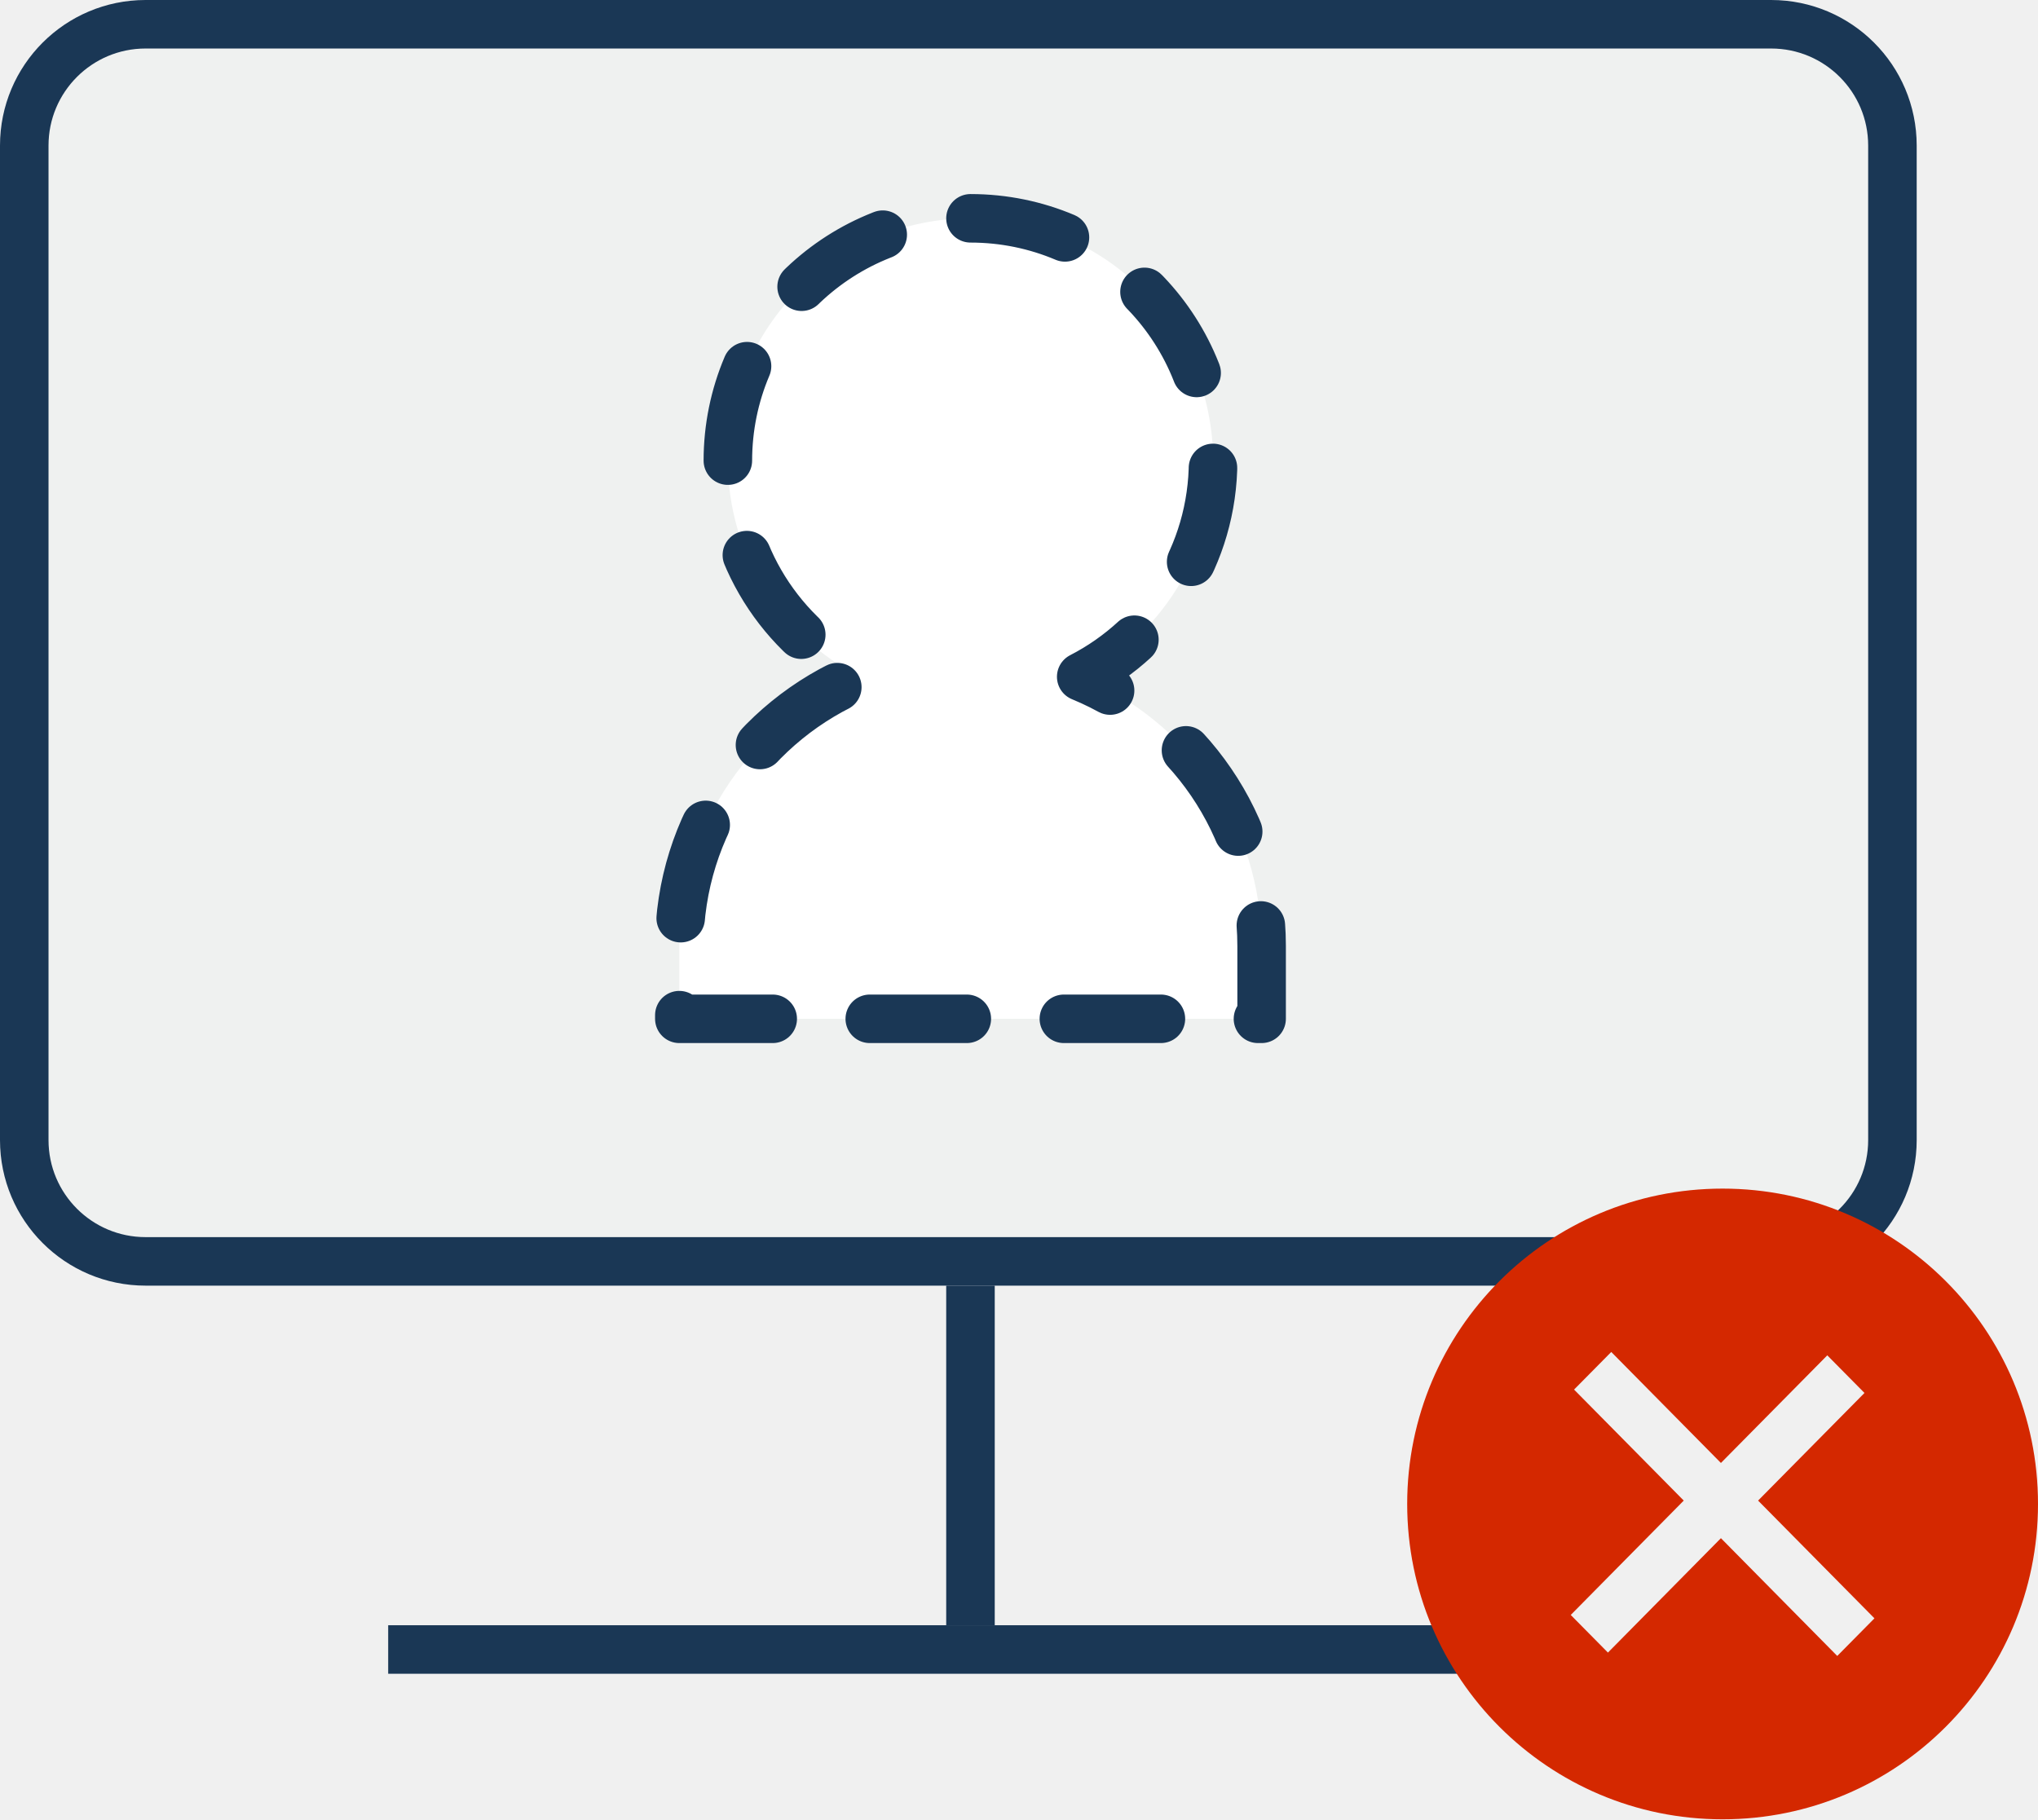
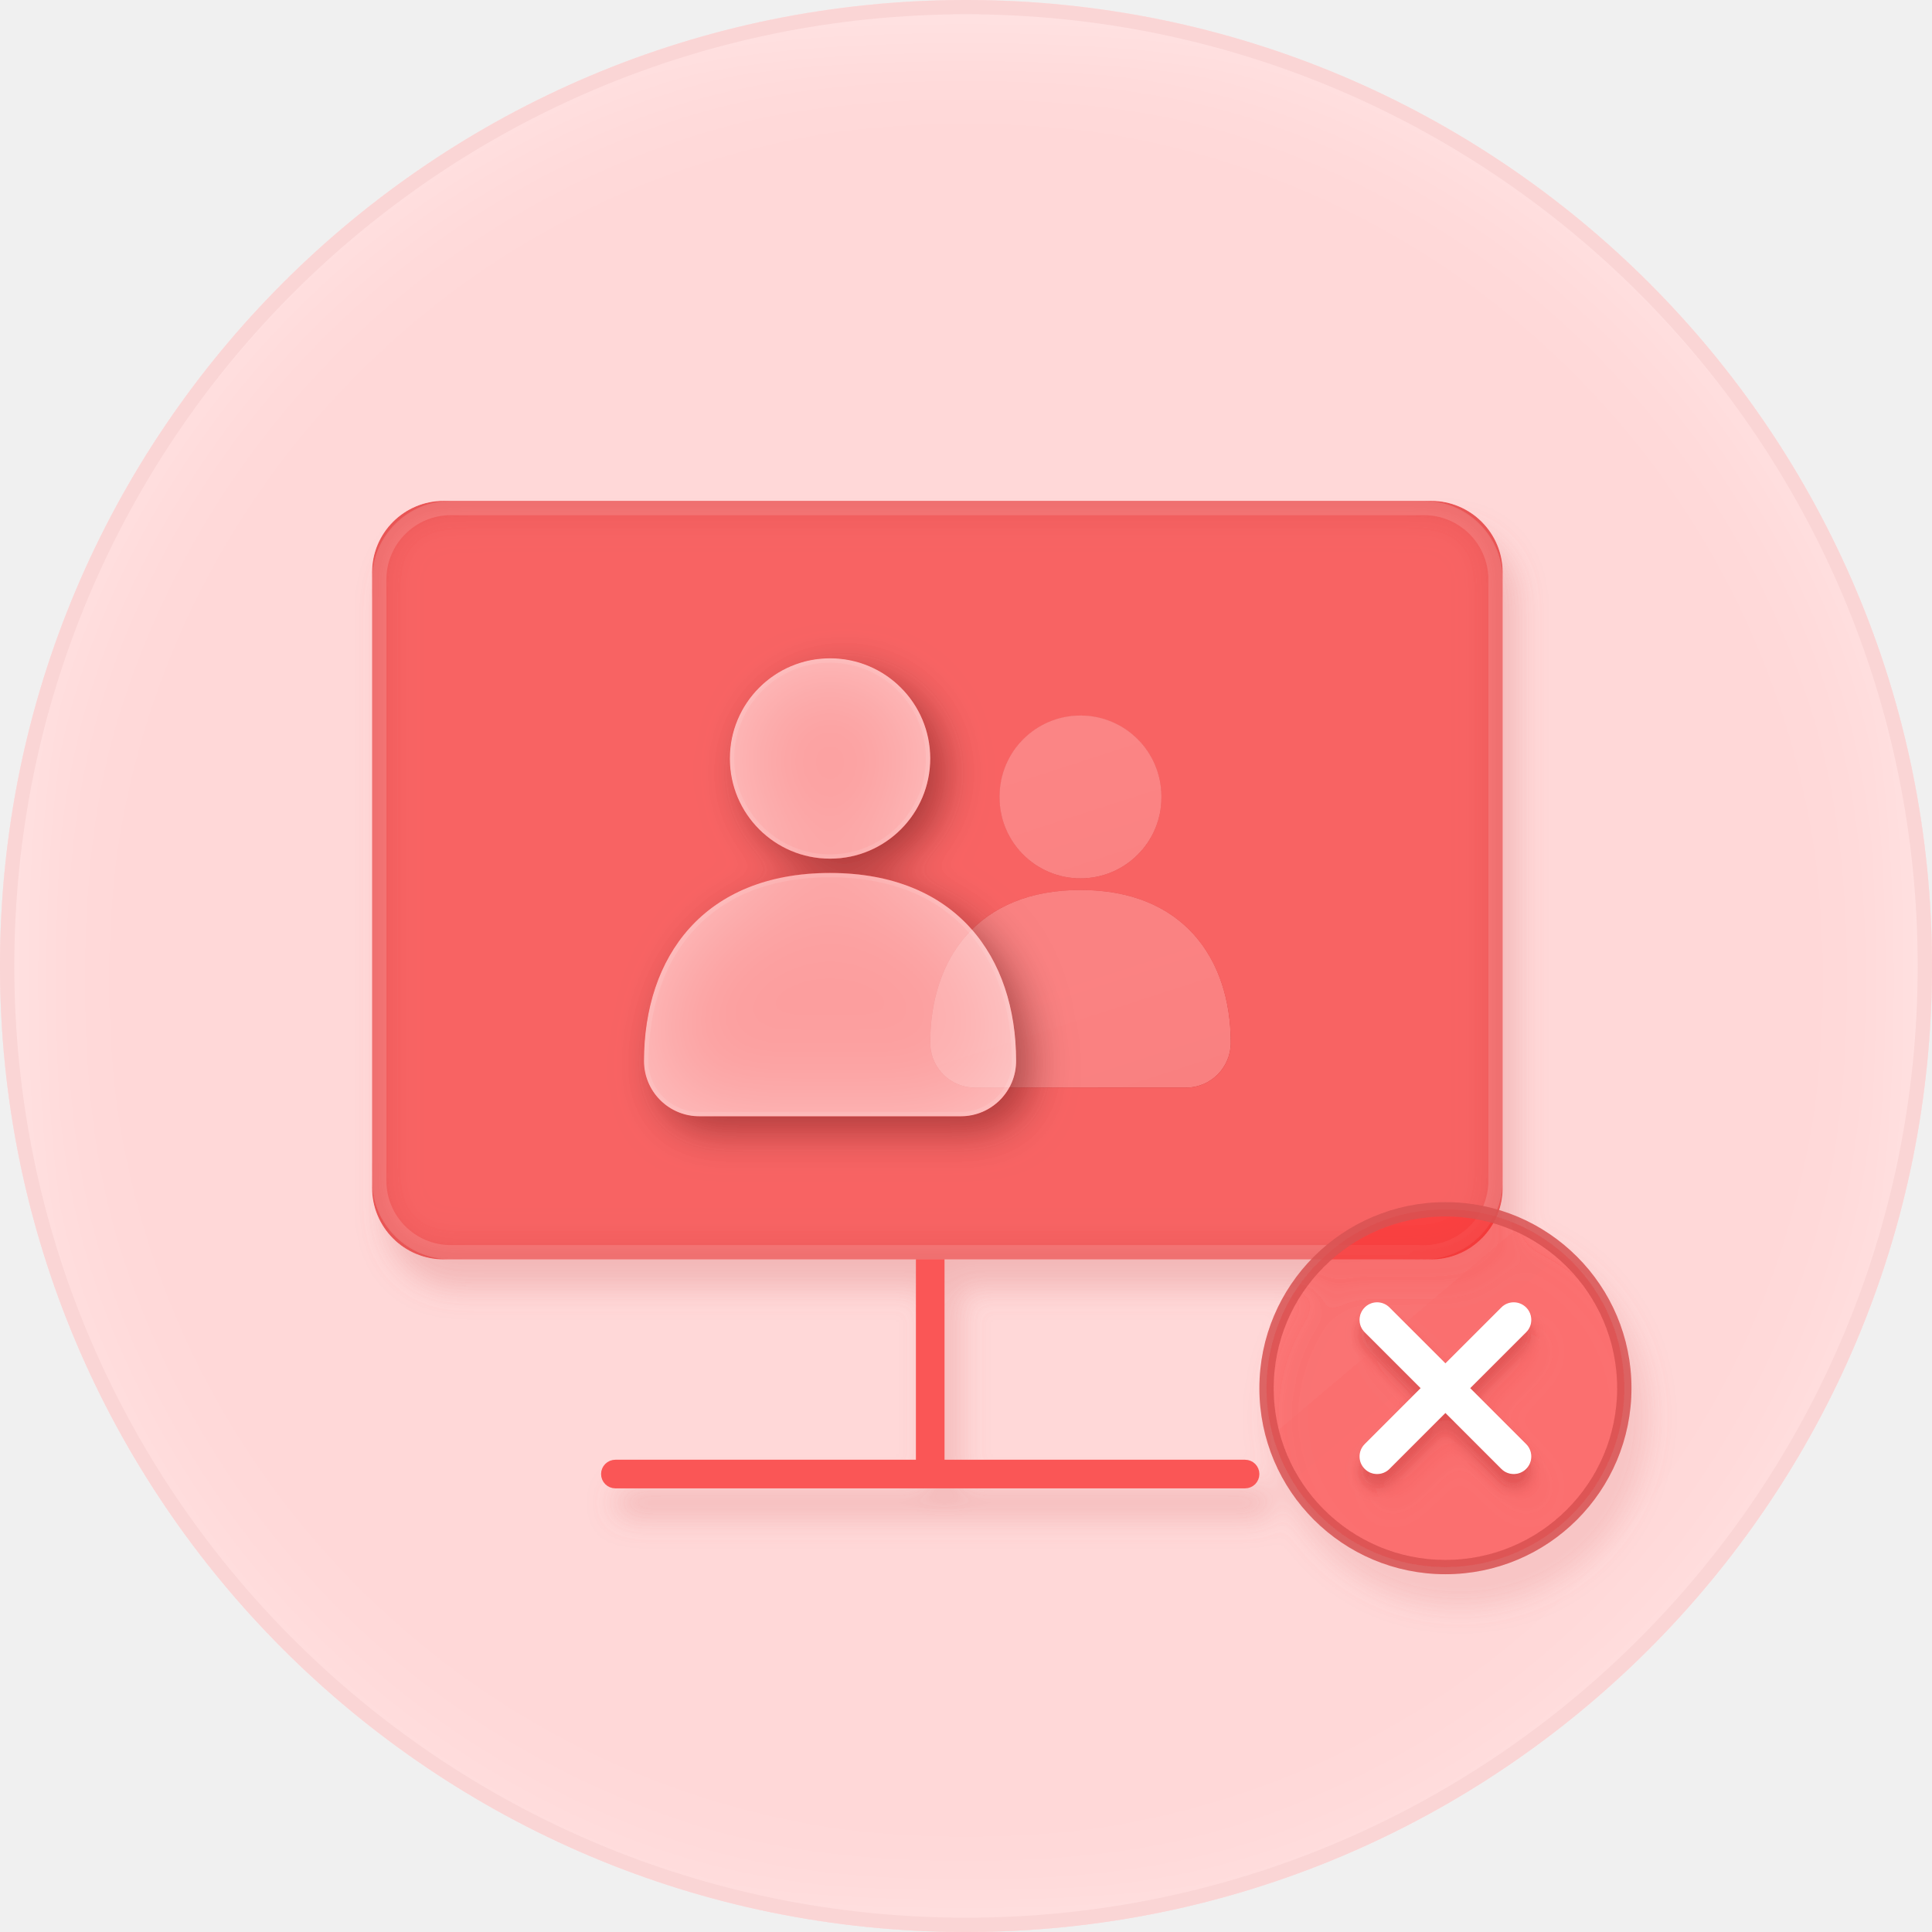
- <svg xmlns="http://www.w3.org/2000/svg" width="84px" height="75px" viewBox="0 0 84 75" version="1.1">
-   <g id="ch01_Login" stroke="none" stroke-width="1" fill="none" fill-rule="evenodd">
-     <g id="Ch6_Account_Setting_08" transform="translate(-1086, -228)">
-       <g id="Illust_signout_fail" transform="translate(1086, 228)">
-         <g id="Group-4" stroke="#1A3755">
-           <rect id="Rectangle" stroke-width="2" fill="#EFF1F0" x="1" y="1" width="77" height="51" rx="5" />
-           <path d="M40,9 C45.523,9 50,13.477 50,19 C50,22.879 47.792,26.242 44.564,27.9 C48.928,29.694 52,33.988 52,39 L52,42 L28,42 L28,39 C28,33.988 31.072,29.694 35.436,27.898 C32.208,26.242 30,22.879 30,19 C30,13.477 34.477,9 40,9 Z" id="Combined-Shape" stroke-width="2" fill="#FFFFFF" stroke-linecap="round" stroke-linejoin="round" stroke-dasharray="4,4" />
-           <rect id="Rectangle" fill="#D8D8D8" x="39.5" y="53.5" width="1" height="13" />
-           <rect id="Rectangle-Copy-6" fill="#D8D8D8" x="16.5" y="67.5" width="47" height="1" />
+ <svg xmlns="http://www.w3.org/2000/svg" xmlns:xlink="http://www.w3.org/1999/xlink" width="135px" height="135px" viewBox="0 0 135 135" version="1.1">
+   <defs>
+     <circle id="path-1" cx="67.5" cy="67.5" r="67.5" />
+     <filter x="-3.7%" y="-3.7%" width="107.4%" height="107.4%" filterUnits="objectBoundingBox" id="filter-2">
+       <feGaussianBlur stdDeviation="4.5" in="SourceAlpha" result="shadowBlurInner1" />
+       <feOffset dx="0" dy="1" in="shadowBlurInner1" result="shadowOffsetInner1" />
+       <feComposite in="shadowOffsetInner1" in2="SourceAlpha" operator="arithmetic" k2="-1" k3="1" result="shadowInnerInner1" />
+       <feColorMatrix values="0 0 0 0 1   0 0 0 0 1   0 0 0 0 1  0 0 0 0.35 0" type="matrix" in="shadowInnerInner1" />
+     </filter>
+     <filter x="-9.1%" y="-10.7%" width="118.2%" height="121.3%" filterUnits="objectBoundingBox" id="filter-3">
+       <feOffset dx="1" dy="2" in="SourceAlpha" result="shadowOffsetOuter1" />
+       <feGaussianBlur stdDeviation="1" in="shadowOffsetOuter1" result="shadowBlurOuter1" />
+       <feColorMatrix values="0 0 0 0 0.672   0 0 0 0 0.154   0 0 0 0 0.154  0 0 0 0.295 0" type="matrix" in="shadowBlurOuter1" result="shadowMatrixOuter1" />
+       <feMerge>
+         <feMergeNode in="shadowMatrixOuter1" />
+         <feMergeNode in="SourceGraphic" />
+       </feMerge>
+     </filter>
+     <rect id="path-4" x="0" y="0" width="79" height="53" rx="5" />
+     <filter x="-1.9%" y="-2.8%" width="103.8%" height="105.7%" filterUnits="objectBoundingBox" id="filter-5">
+       <feGaussianBlur stdDeviation="1.5" in="SourceAlpha" result="shadowBlurInner1" />
+       <feOffset dx="0" dy="0" in="shadowBlurInner1" result="shadowOffsetInner1" />
+       <feComposite in="shadowOffsetInner1" in2="SourceAlpha" operator="arithmetic" k2="-1" k3="1" result="shadowInnerInner1" />
+       <feColorMatrix values="0 0 0 0 0.748   0 0 0 0 0.182   0 0 0 0 0.182  0 0 0 0.5 0" type="matrix" in="shadowInnerInner1" />
+     </filter>
+     <linearGradient x1="42.01%" y1="0%" x2="68.069%" y2="100%" id="linearGradient-6">
+       <stop stop-color="#FFC1C1" offset="0%" />
+       <stop stop-color="#DA3D3D" offset="49.38%" />
+       <stop stop-color="#DD4949" offset="52.011%" />
+       <stop stop-color="#E73C3C" offset="71.032%" />
+       <stop stop-color="#B80C0C" offset="100%" />
+     </linearGradient>
+     <path d="M49.5,27.188 C56.639,27.188 60,31.966 60,37.861 C60,39.595 58.595,41 56.861,41 L42.139,41 C40.465,41 39.097,39.69 39.005,38.039 L39,37.861 C39,31.966 42.361,27.188 49.5,27.188 Z M49.5,15 C52.623,15 55.154,17.531 55.154,20.654 L55.154,20.721 C55.154,23.844 52.623,26.375 49.5,26.375 C46.377,26.375 43.846,23.844 43.846,20.721 L43.846,20.654 C43.846,17.531 46.377,15 49.5,15 Z" id="path-7" />
+     <filter x="0.0%" y="0.0%" width="100.0%" height="100.0%" filterUnits="objectBoundingBox" id="filter-8">
+       <feGaussianBlur stdDeviation="0" in="SourceGraphic" />
+     </filter>
+     <path d="M13,15 C21.839,15 26,20.881 26,28.136 C26,30.27 24.27,32 22.136,32 L3.864,32 C1.796,32 0.109,30.377 0.005,28.335 L0,28.136 C0,20.881 4.161,15 13,15 Z M13,0 C16.866,-7.10171439e-16 20,3.134 20,7 C20,10.866 16.866,14 13,14 C9.134,14 6,10.866 6,7 C6,3.134 9.134,7.10171439e-16 13,0 Z" id="path-9" />
+     <filter x="-15.4%" y="-12.5%" width="138.5%" height="131.2%" filterUnits="objectBoundingBox" id="filter-11">
+       <feOffset dx="1" dy="1" in="SourceAlpha" result="shadowOffsetOuter1" />
+       <feGaussianBlur stdDeviation="1.5" in="shadowOffsetOuter1" result="shadowBlurOuter1" />
+       <feComposite in="shadowBlurOuter1" in2="SourceAlpha" operator="out" result="shadowBlurOuter1" />
+       <feColorMatrix values="0 0 0 0 0.287   0 0 0 0 0.016   0 0 0 0 0.016  0 0 0 0.761 0" type="matrix" in="shadowBlurOuter1" />
+     </filter>
+     <path d="M13,15 C21.839,15 26,20.881 26,28.136 C26,30.27 24.27,32 22.136,32 L3.864,32 C1.796,32 0.109,30.377 0.005,28.335 L0,28.136 C0,20.881 4.161,15 13,15 Z M13,0 C16.866,-7.10171439e-16 20,3.134 20,7 C20,10.866 16.866,14 13,14 C9.134,14 6,10.866 6,7 C6,3.134 9.134,7.10171439e-16 13,0 Z" id="path-12" />
+     <filter x="-13.5%" y="-10.9%" width="126.9%" height="121.9%" filterUnits="objectBoundingBox" id="filter-14">
+       <feGaussianBlur stdDeviation="3.5" in="SourceAlpha" result="shadowBlurInner1" />
+       <feOffset dx="0" dy="0" in="shadowBlurInner1" result="shadowOffsetInner1" />
+       <feComposite in="shadowOffsetInner1" in2="SourceAlpha" operator="arithmetic" k2="-1" k3="1" result="shadowInnerInner1" />
+       <feColorMatrix values="0 0 0 0 1   0 0 0 0 1   0 0 0 0 1  0 0 0 0.4 0" type="matrix" in="shadowInnerInner1" />
+     </filter>
+     <linearGradient x1="21.551%" y1="7.133%" x2="100%" y2="100%" id="linearGradient-15">
+       <stop stop-color="#E27676" offset="0%" />
+       <stop stop-color="#FB1B1B" offset="100%" />
+     </linearGradient>
+     <path d="M13,0 C20.18,0 26,5.82 26,13 C26,20.18 20.18,26 13,26 C5.82,26 0,20.18 0,13 C0,5.82 5.82,0 13,0 Z" id="path-16" />
+     <path d="M18.641,7.359 C19.088,7.806 19.118,8.513 18.73,8.995 L18.641,9.094 L14.734,12.999 L18.641,16.906 C19.12,17.385 19.12,18.162 18.641,18.641 C18.194,19.088 17.487,19.118 17.005,18.73 L16.906,18.641 L13,14.734 L9.094,18.641 C8.615,19.12 7.838,19.12 7.359,18.641 C6.912,18.194 6.882,17.487 7.27,17.005 L7.359,16.906 L11.265,12.999 L7.359,9.094 C6.88,8.615 6.88,7.838 7.359,7.359 C7.806,6.912 8.513,6.882 8.995,7.27 L9.094,7.359 L12.999,11.264 L16.906,7.359 C17.385,6.88 18.162,6.88 18.641,7.359 Z" id="path-17" />
+     <filter x="-16.7%" y="-8.3%" width="133.3%" height="133.3%" filterUnits="objectBoundingBox" id="filter-18">
+       <feOffset dx="0" dy="1" in="SourceAlpha" result="shadowOffsetOuter1" />
+       <feGaussianBlur stdDeviation="0.5" in="shadowOffsetOuter1" result="shadowBlurOuter1" />
+       <feColorMatrix values="0 0 0 0 0.643   0 0 0 0 0.08   0 0 0 0 0.08  0 0 0 0.3 0" type="matrix" in="shadowBlurOuter1" />
+     </filter>
+   </defs>
+   <g id="Ch01_Login" stroke="none" stroke-width="1" fill="none" fill-rule="evenodd">
+     <g id="Ch4_Account_Setting_08" transform="translate(-1061, -248)">
+       <g id="@Contents" transform="translate(360, 94)">
+         <g id="Illust/signout_fail" transform="translate(701, 154)">
+           <g id="Oval">
+             <use fill="#FFD8D8" fill-rule="evenodd" xlink:href="#path-1" />
+             <use fill="black" fill-opacity="1" filter="url(#filter-2)" xlink:href="#path-1" />
+             <circle stroke="#FAD5D5" stroke-width="1" stroke-linejoin="square" cx="67.5" cy="67.5" r="67" />
+           </g>
+           <g id="Illust_signout" filter="url(#filter-3)" transform="translate(26, 35)">
+             <g id="+monitor">
+               <path d="M38.646,49.646 C39.138,49.5 39.263,49.556 39.354,49.646 C39.444,49.737 39.5,49.862 39.5,50 L39.5,50 L39.5,67.5 L61,67.5 C61.138,67.5 61.263,67.556 61.354,67.646 C61.444,67.737 61.5,67.862 61.5,68 C61.5,68.138 61.444,68.263 61.354,68.354 C61.263,68.444 61.138,68.5 61,68.5 L61,68.5 L17,68.5 C16.862,68.5 16.737,68.444 16.646,68.354 C16.556,68.263 16.5,68.138 16.5,68 C16.5,67.862 16.556,67.737 16.646,67.646 C16.737,67.556 16.862,67.5 17,67.5 L17,67.5 L38.5,67.5 L38.5,50 C38.5,49.862 38.556,49.737 38.646,49.646 Z" id="leg" stroke="#FA5656" fill="#D8D8D8" />
+               <g id="monitor">
+                 <use fill="#F86464" fill-rule="evenodd" xlink:href="#path-4" />
+                 <use fill="black" fill-opacity="1" filter="url(#filter-5)" xlink:href="#path-4" />
+                 <rect stroke-opacity="0.2" stroke="#FFCECE" stroke-width="1" stroke-linejoin="square" x="0.5" y="0.5" width="78" height="52" rx="5" />
+               </g>
+               <g id="people_2" filter="url(#filter-8)">
+                 <use fill-opacity="0.68" fill="url(#linearGradient-6)" xlink:href="#path-7" />
+                 <use fill-opacity="0.62" fill="#CD2E2E" xlink:href="#path-7" />
+                 <use fill-opacity="0.89" fill="#FF8B8B" xlink:href="#path-7" />
+               </g>
+               <g id="people_1" transform="translate(19, 11)">
+                 <mask id="mask-10" fill="white">
+                   <use xlink:href="#path-9" />
+                 </mask>
+                 <g id="Combined-Shape" opacity="0.588">
+                   <use fill="black" fill-opacity="1" filter="url(#filter-11)" xlink:href="#path-9" />
+                   <use fill-opacity="0.85" fill="#FFD8D8" fill-rule="evenodd" xlink:href="#path-9" />
+                 </g>
+                 <mask id="mask-13" fill="white">
+                   <use xlink:href="#path-12" />
+                 </mask>
+                 <g id="Combined-Shape">
+                   <use fill="black" fill-opacity="1" filter="url(#filter-14)" xlink:href="#path-12" />
+                   <path stroke-opacity="0.1" stroke="#FFFFFF" stroke-width="0.3" d="M13,15.15 C17.143,15.15 20.25,16.453 22.369,18.594 C24.717,20.967 25.85,24.366 25.85,28.136 C25.85,29.162 25.434,30.09 24.762,30.762 C24.09,31.434 23.162,31.85 22.136,31.85 L22.136,31.85 L3.864,31.85 C2.873,31.85 1.973,31.462 1.307,30.829 C0.637,30.194 0.205,29.311 0.155,28.335 C0.152,24.471 1.277,21.031 3.613,18.635 C5.731,16.461 8.844,15.15 13,15.15 Z M13,0.15 C14.892,0.15 16.604,0.917 17.844,2.156 C19.083,3.396 19.85,5.108 19.85,7 C19.85,8.892 19.083,10.604 17.844,11.844 C16.604,13.083 14.892,13.85 13,13.85 C11.108,13.85 9.396,13.083 8.156,11.844 C6.917,10.604 6.15,8.892 6.15,7 C6.15,5.108 6.917,3.396 8.156,2.156 C9.396,0.917 11.108,0.15 13,0.15 Z" stroke-linejoin="square" />
+                 </g>
+               </g>
+             </g>
+             <g id="+check" transform="translate(62, 49)">
+               <g id="Path">
+                 <use fill-opacity="0.1" fill="url(#linearGradient-15)" xlink:href="#path-16" />
+                 <path stroke-opacity="0.85" stroke="#D85353" stroke-width="1" d="M13,0.5 C16.452,0.5 19.577,1.899 21.839,4.161 C24.101,6.423 25.5,9.548 25.5,13 C25.5,16.452 24.101,19.577 21.839,21.839 C19.577,24.101 16.452,25.5 13,25.5 C9.548,25.5 6.423,24.101 4.161,21.839 C1.899,19.577 0.5,16.452 0.5,13 C0.5,9.548 1.899,6.423 4.161,4.161 C6.423,1.899 9.548,0.5 13,0.5 Z" stroke-linejoin="square" fill-opacity="0.5" fill="#FF2121" />
+               </g>
+               <g id="Path" fill-rule="nonzero">
+                 <use fill="black" fill-opacity="1" filter="url(#filter-18)" xlink:href="#path-17" />
+                 <use fill="#FFFFFF" xlink:href="#path-17" />
+               </g>
+             </g>
+           </g>
        </g>
-         <path d="M71,49 C78.18,49 84,54.82 84,62 C84,69.18 78.18,75 71,75 C63.82,75 58,69.18 58,62 C58,54.82 63.82,49 71,49 Z M66.411,55.734 L64.878,57.285 L69.399,61.861 L64.741,66.576 L66.274,68.127 L70.931,63.411 L75.726,68.266 L77.259,66.715 L72.463,61.861 L76.848,57.424 L75.315,55.873 L70.931,60.31 L66.411,55.734 Z" id="Combined-Shape" fill="#D42800" />
      </g>
    </g>
  </g>
</svg>
